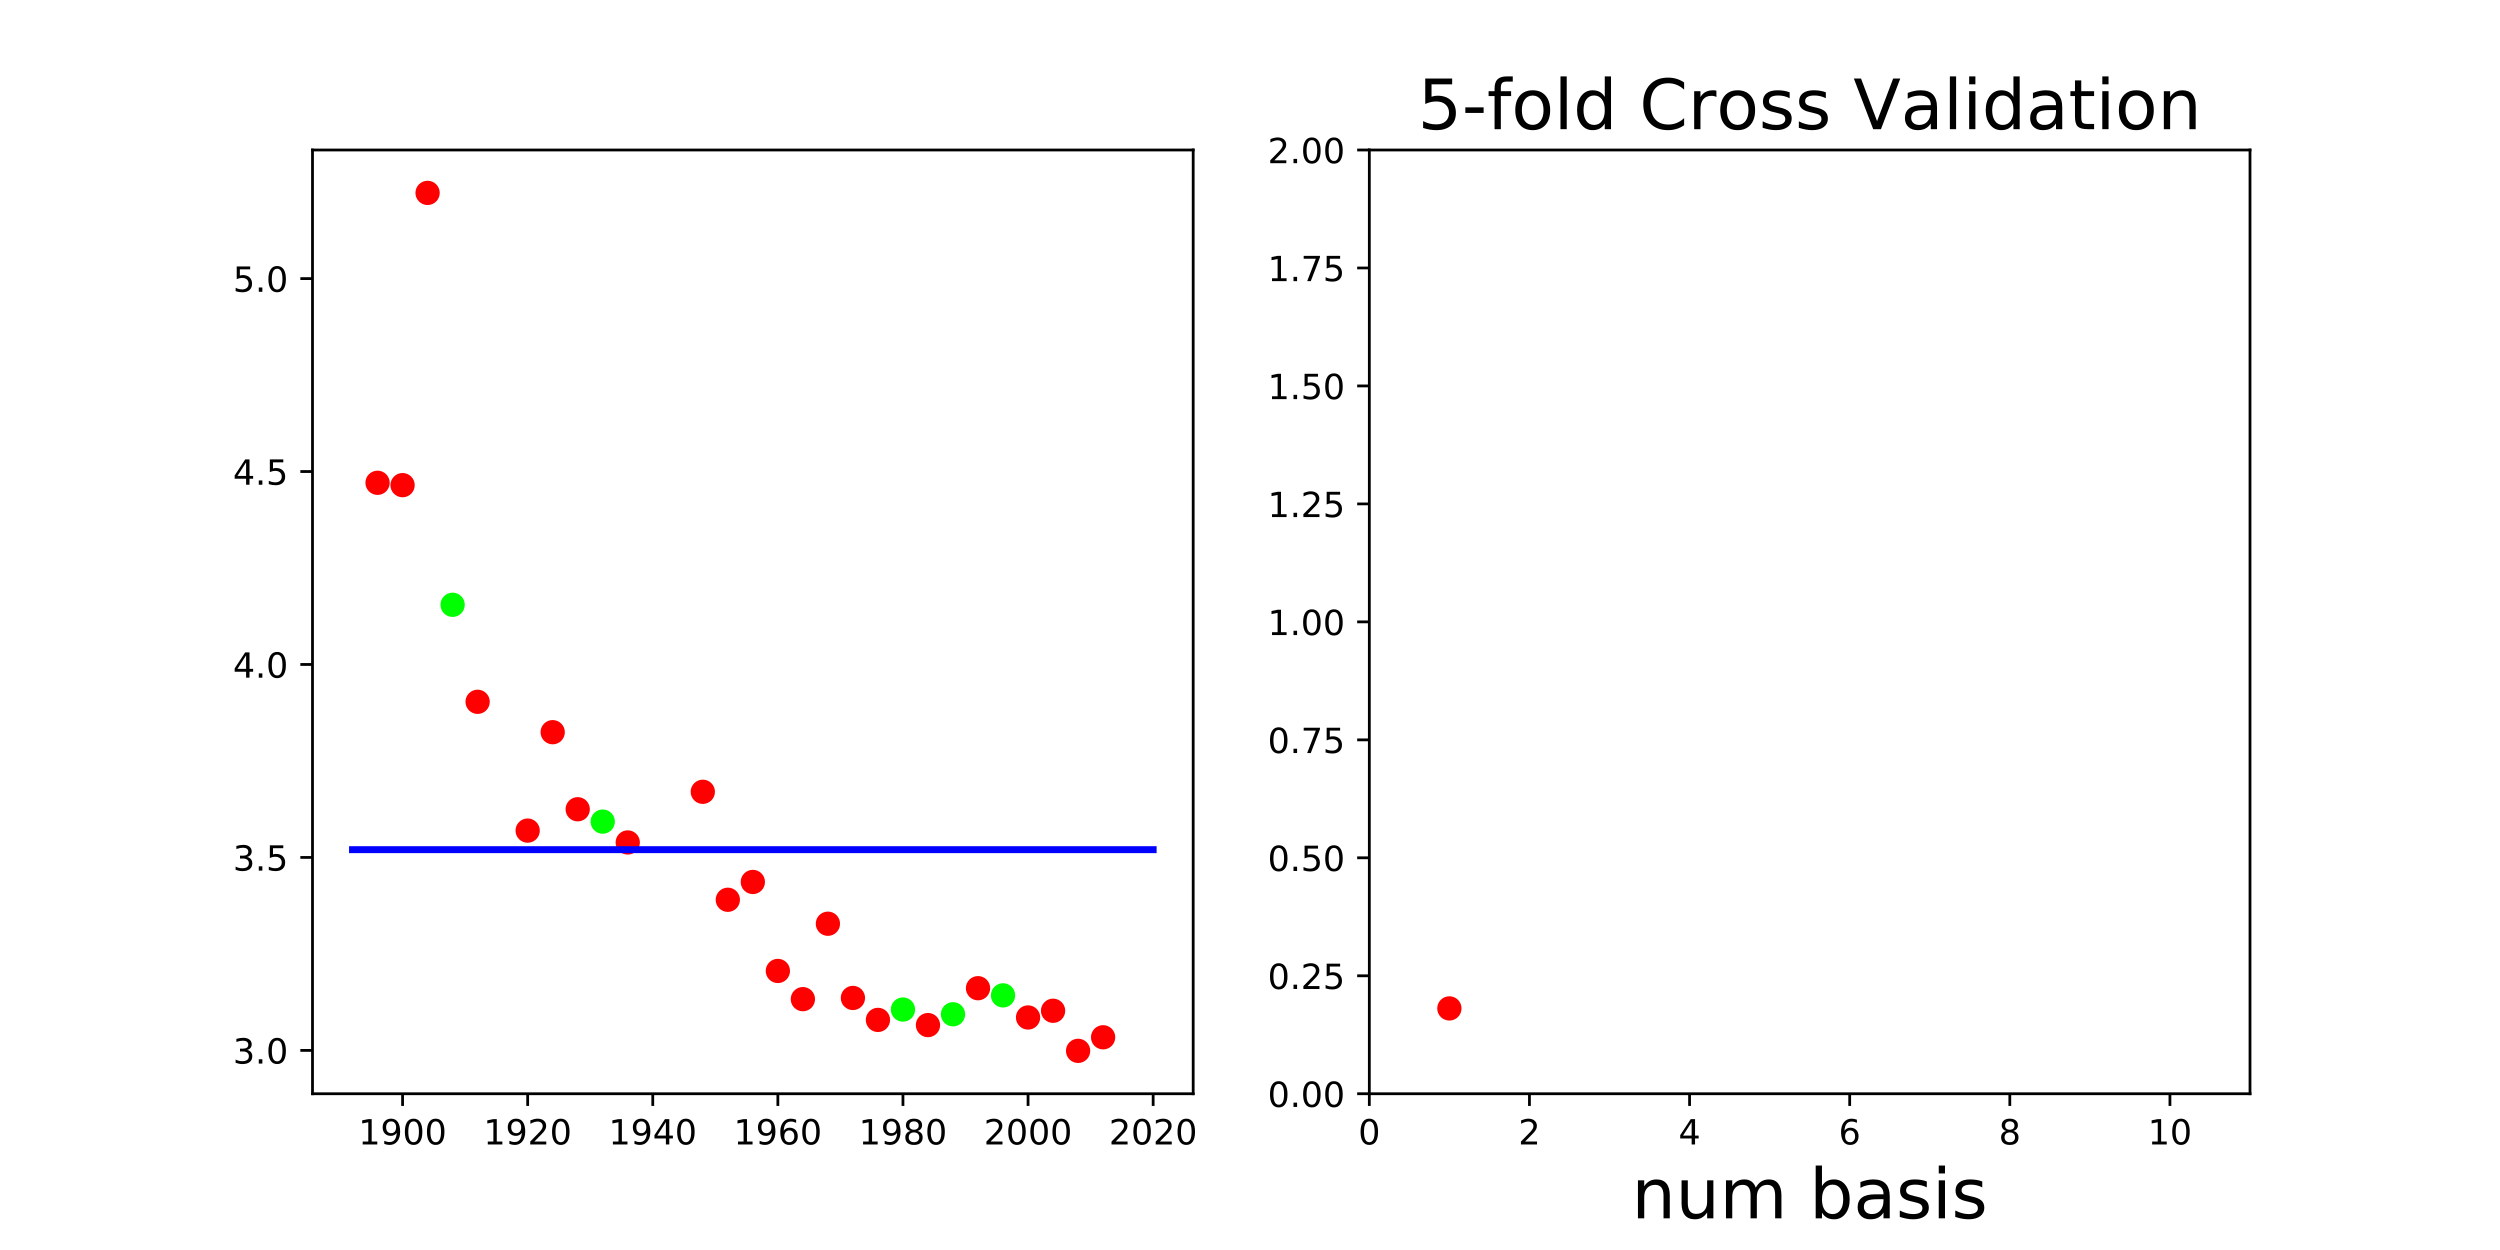
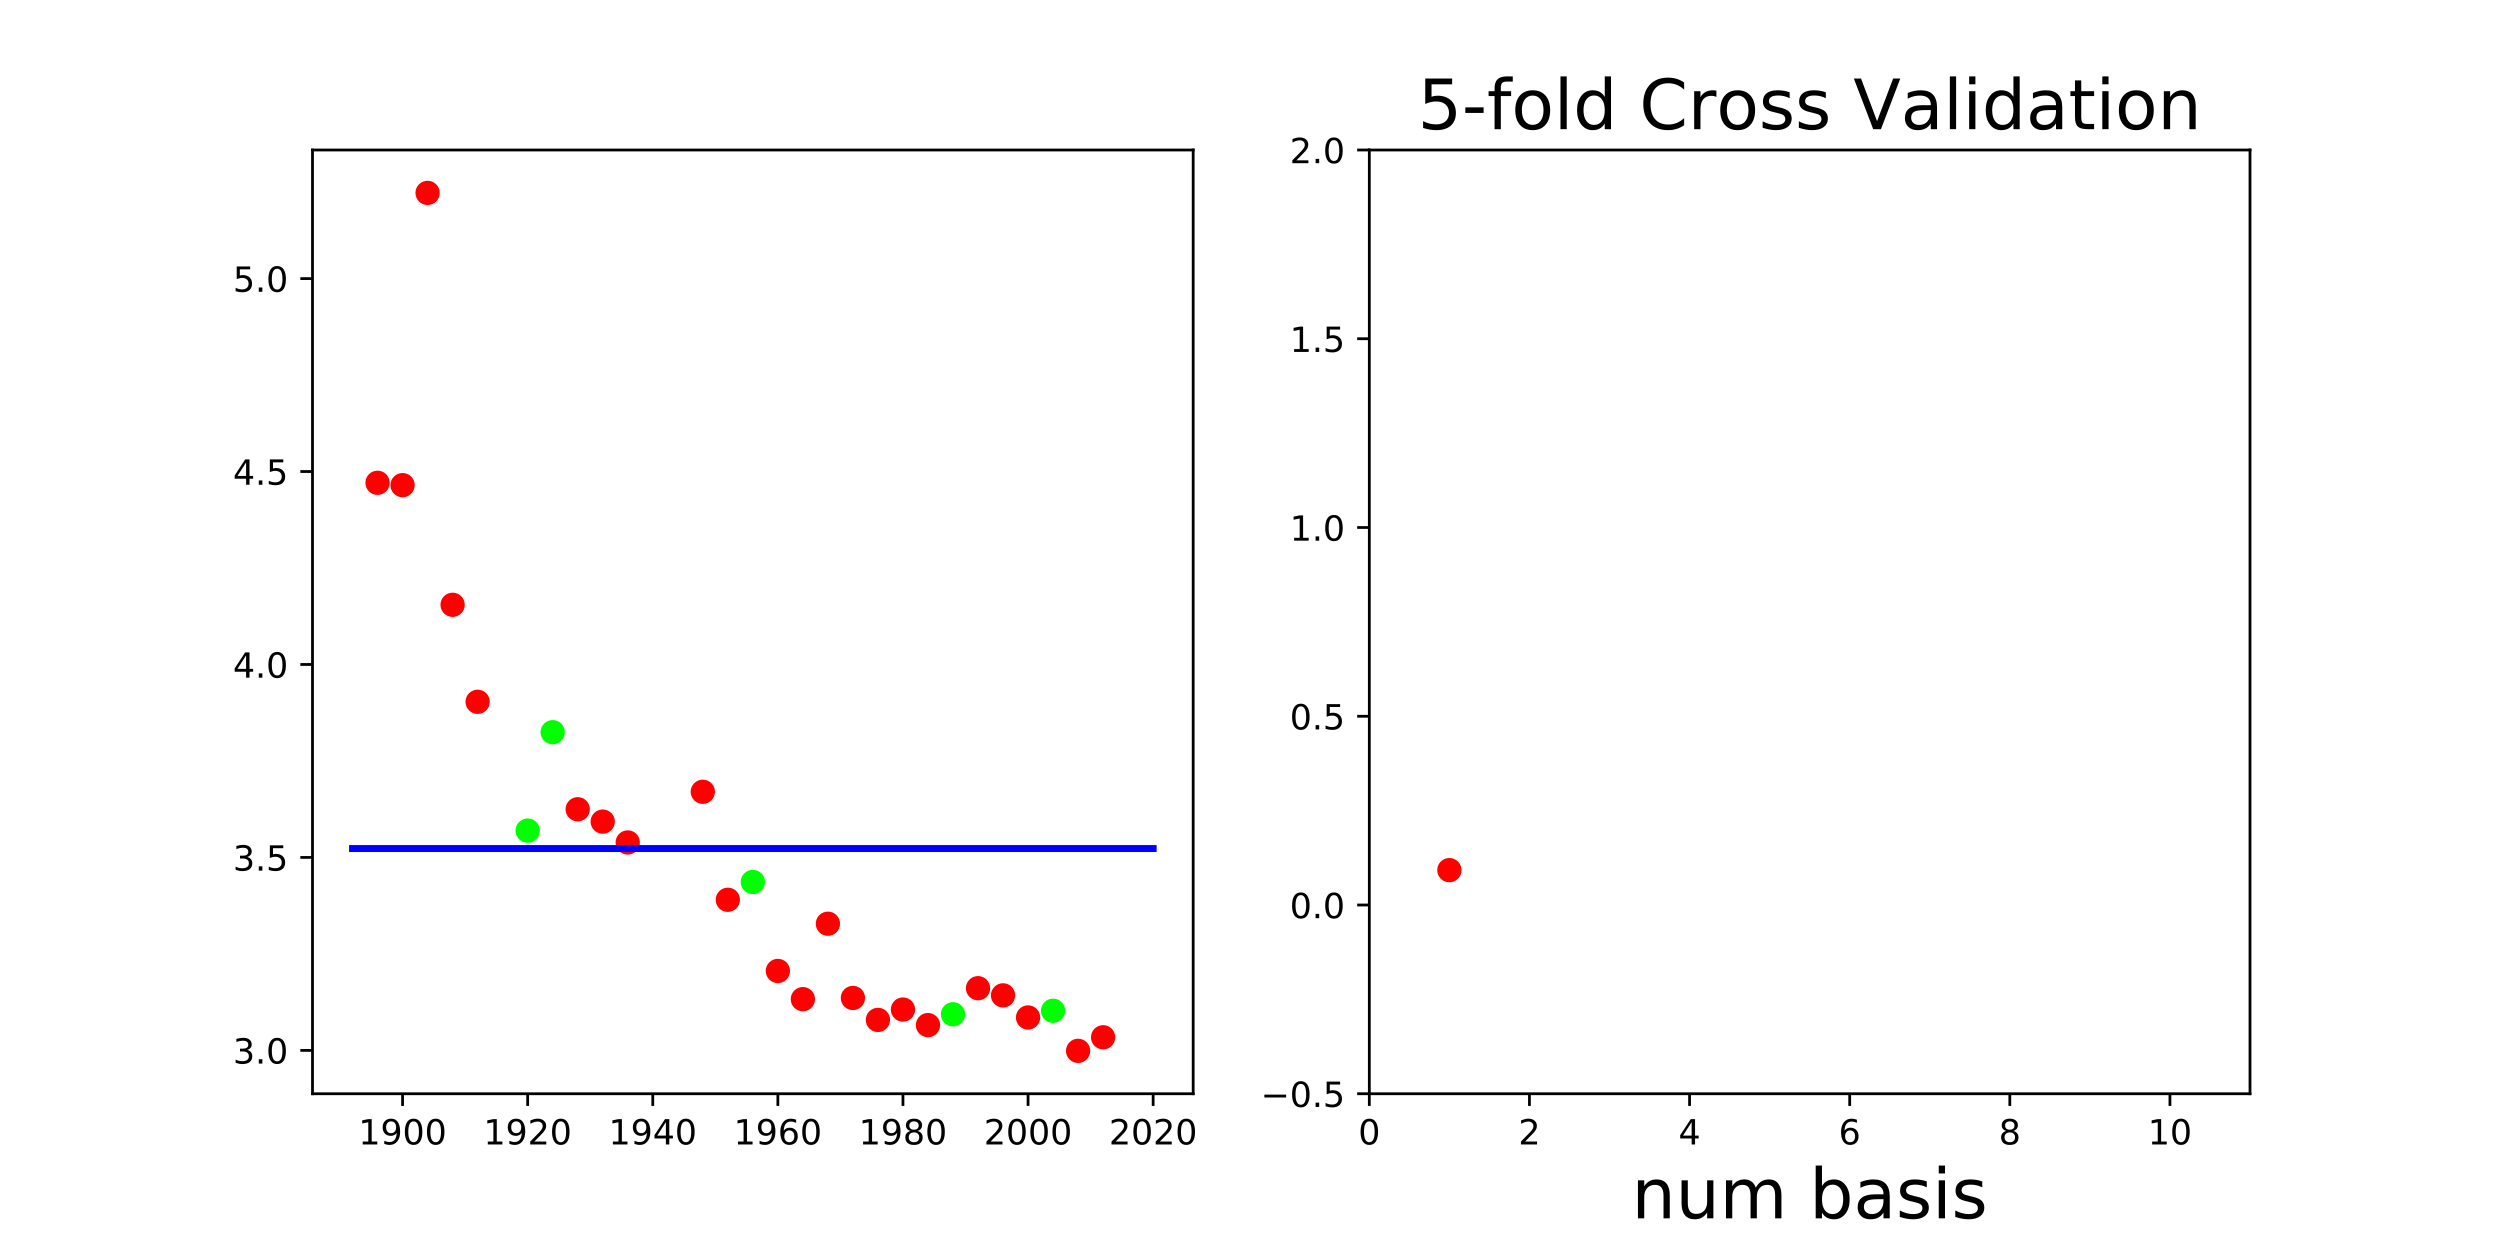
<svg xmlns="http://www.w3.org/2000/svg" xmlns:xlink="http://www.w3.org/1999/xlink" height="360pt" version="1.1" viewBox="0 0 720 360" width="720pt">
  <defs>
    <style type="text/css">
*{stroke-linecap:butt;stroke-linejoin:round;}
  </style>
  </defs>
  <g id="figure_1">
    <g id="patch_1">
      <path d="M 0 360  L 720 360  L 720 0  L 0 0  z " style="fill:none;" />
    </g>
    <g id="axes_1">
      <g id="patch_2">
        <path d="M 90 315  L 343.636 315  L 343.636 43.2  L 90 43.2  z " style="fill:none;" />
      </g>
      <g id="matplotlib.axis_1">
        <g id="xtick_1">
          <g id="line2d_1">
            <defs>
-               <path d="M 0 0  L 0 3.5  " id="m3025715697" style="stroke:#000000;stroke-width:0.8;" />
-             </defs>
-             <g>
-               <use style="stroke:#000000;stroke-width:0.8;" x="115.94" xlink:href="#m3025715697" y="315" />
+               <path d="M 0 0  L 0 3.5  " id="m0214d4d4b7" style="stroke:#000000;stroke-width:0.8;" />
+             </defs>
+             <g>
+               <use style="stroke:#000000;stroke-width:0.8;" x="115.94" xlink:href="#m0214d4d4b7" y="315" />
            </g>
          </g>
          <g id="text_1">
            <defs>
              <path d="M 12.406 8.297  L 28.516 8.297  L 28.516 63.922  L 10.984 60.406  L 10.984 69.391  L 28.422 72.906  L 38.281 72.906  L 38.281 8.297  L 54.391 8.297  L 54.391 0  L 12.406 0  z " id="DejaVuSans-31" />
              <path d="M 10.984 1.516  L 10.984 10.5  Q 14.703 8.734 18.5 7.812  Q 22.312 6.891 25.984 6.891  Q 35.75 6.891 40.891 13.453  Q 46.047 20.016 46.781 33.406  Q 43.953 29.203 39.594 26.953  Q 35.25 24.703 29.984 24.703  Q 19.047 24.703 12.672 31.312  Q 6.297 37.938 6.297 49.422  Q 6.297 60.641 12.938 67.422  Q 19.578 74.219 30.609 74.219  Q 43.266 74.219 49.922 64.516  Q 56.594 54.828 56.594 36.375  Q 56.594 19.141 48.406 8.859  Q 40.234 -1.422 26.422 -1.422  Q 22.703 -1.422 18.891 -0.688  Q 15.094 0.047 10.984 1.516  z M 30.609 32.422  Q 37.25 32.422 41.125 36.953  Q 45.016 41.5 45.016 49.422  Q 45.016 57.281 41.125 61.844  Q 37.25 66.406 30.609 66.406  Q 23.969 66.406 20.094 61.844  Q 16.219 57.281 16.219 49.422  Q 16.219 41.5 20.094 36.953  Q 23.969 32.422 30.609 32.422  z " id="DejaVuSans-39" />
              <path d="M 31.781 66.406  Q 24.172 66.406 20.328 58.906  Q 16.5 51.422 16.5 36.375  Q 16.5 21.391 20.328 13.891  Q 24.172 6.391 31.781 6.391  Q 39.453 6.391 43.281 13.891  Q 47.125 21.391 47.125 36.375  Q 47.125 51.422 43.281 58.906  Q 39.453 66.406 31.781 66.406  z M 31.781 74.219  Q 44.047 74.219 50.516 64.516  Q 56.984 54.828 56.984 36.375  Q 56.984 17.969 50.516 8.266  Q 44.047 -1.422 31.781 -1.422  Q 19.531 -1.422 13.062 8.266  Q 6.594 17.969 6.594 36.375  Q 6.594 54.828 13.062 64.516  Q 19.531 74.219 31.781 74.219  z " id="DejaVuSans-30" />
            </defs>
            <g transform="translate(103.2151 329.5984)scale(0.1 -0.1)">
              <use xlink:href="#DejaVuSans-31" />
              <use x="63.623" xlink:href="#DejaVuSans-39" />
              <use x="127.246" xlink:href="#DejaVuSans-30" />
              <use x="190.869" xlink:href="#DejaVuSans-30" />
            </g>
          </g>
        </g>
        <g id="xtick_2">
          <g id="line2d_2">
            <g>
-               <use style="stroke:#000000;stroke-width:0.8;" x="151.968" xlink:href="#m3025715697" y="315" />
+               <use style="stroke:#000000;stroke-width:0.8;" x="151.968" xlink:href="#m0214d4d4b7" y="315" />
            </g>
          </g>
          <g id="text_2">
            <defs>
              <path d="M 19.188 8.297  L 53.609 8.297  L 53.609 0  L 7.328 0  L 7.328 8.297  Q 12.938 14.109 22.625 23.891  Q 32.328 33.688 34.812 36.531  Q 39.547 41.844 41.422 45.531  Q 43.312 49.219 43.312 52.781  Q 43.312 58.594 39.234 62.25  Q 35.156 65.922 28.609 65.922  Q 23.969 65.922 18.812 64.312  Q 13.672 62.703 7.812 59.422  L 7.812 69.391  Q 13.766 71.781 18.938 73  Q 24.125 74.219 28.422 74.219  Q 39.75 74.219 46.484 68.547  Q 53.219 62.891 53.219 53.422  Q 53.219 48.922 51.531 44.891  Q 49.859 40.875 45.406 35.406  Q 44.188 33.984 37.641 27.219  Q 31.109 20.453 19.188 8.297  z " id="DejaVuSans-32" />
            </defs>
            <g transform="translate(139.243 329.5984)scale(0.1 -0.1)">
              <use xlink:href="#DejaVuSans-31" />
              <use x="63.623" xlink:href="#DejaVuSans-39" />
              <use x="127.246" xlink:href="#DejaVuSans-32" />
              <use x="190.869" xlink:href="#DejaVuSans-30" />
            </g>
          </g>
        </g>
        <g id="xtick_3">
          <g id="line2d_3">
            <g>
-               <use style="stroke:#000000;stroke-width:0.8;" x="187.996" xlink:href="#m3025715697" y="315" />
+               <use style="stroke:#000000;stroke-width:0.8;" x="187.996" xlink:href="#m0214d4d4b7" y="315" />
            </g>
          </g>
          <g id="text_3">
            <defs>
              <path d="M 37.797 64.312  L 12.891 25.391  L 37.797 25.391  z M 35.203 72.906  L 47.609 72.906  L 47.609 25.391  L 58.016 25.391  L 58.016 17.188  L 47.609 17.188  L 47.609 0  L 37.797 0  L 37.797 17.188  L 4.891 17.188  L 4.891 26.703  z " id="DejaVuSans-34" />
            </defs>
            <g transform="translate(175.2709 329.5984)scale(0.1 -0.1)">
              <use xlink:href="#DejaVuSans-31" />
              <use x="63.623" xlink:href="#DejaVuSans-39" />
              <use x="127.246" xlink:href="#DejaVuSans-34" />
              <use x="190.869" xlink:href="#DejaVuSans-30" />
            </g>
          </g>
        </g>
        <g id="xtick_4">
          <g id="line2d_4">
            <g>
-               <use style="stroke:#000000;stroke-width:0.8;" x="224.024" xlink:href="#m3025715697" y="315" />
+               <use style="stroke:#000000;stroke-width:0.8;" x="224.024" xlink:href="#m0214d4d4b7" y="315" />
            </g>
          </g>
          <g id="text_4">
            <defs>
              <path d="M 33.016 40.375  Q 26.375 40.375 22.484 35.828  Q 18.609 31.297 18.609 23.391  Q 18.609 15.531 22.484 10.953  Q 26.375 6.391 33.016 6.391  Q 39.656 6.391 43.531 10.953  Q 47.406 15.531 47.406 23.391  Q 47.406 31.297 43.531 35.828  Q 39.656 40.375 33.016 40.375  z M 52.594 71.297  L 52.594 62.312  Q 48.875 64.062 45.094 64.984  Q 41.312 65.922 37.594 65.922  Q 27.828 65.922 22.672 59.328  Q 17.531 52.734 16.797 39.406  Q 19.672 43.656 24.016 45.922  Q 28.375 48.188 33.594 48.188  Q 44.578 48.188 50.953 41.516  Q 57.328 34.859 57.328 23.391  Q 57.328 12.156 50.688 5.359  Q 44.047 -1.422 33.016 -1.422  Q 20.359 -1.422 13.672 8.266  Q 6.984 17.969 6.984 36.375  Q 6.984 53.656 15.188 63.938  Q 23.391 74.219 37.203 74.219  Q 40.922 74.219 44.703 73.484  Q 48.484 72.75 52.594 71.297  z " id="DejaVuSans-36" />
            </defs>
            <g transform="translate(211.2988 329.5984)scale(0.1 -0.1)">
              <use xlink:href="#DejaVuSans-31" />
              <use x="63.623" xlink:href="#DejaVuSans-39" />
              <use x="127.246" xlink:href="#DejaVuSans-36" />
              <use x="190.869" xlink:href="#DejaVuSans-30" />
            </g>
          </g>
        </g>
        <g id="xtick_5">
          <g id="line2d_5">
            <g>
-               <use style="stroke:#000000;stroke-width:0.8;" x="260.052" xlink:href="#m3025715697" y="315" />
+               <use style="stroke:#000000;stroke-width:0.8;" x="260.052" xlink:href="#m0214d4d4b7" y="315" />
            </g>
          </g>
          <g id="text_5">
            <defs>
              <path d="M 31.781 34.625  Q 24.75 34.625 20.719 30.859  Q 16.703 27.094 16.703 20.516  Q 16.703 13.922 20.719 10.156  Q 24.75 6.391 31.781 6.391  Q 38.812 6.391 42.859 10.172  Q 46.922 13.969 46.922 20.516  Q 46.922 27.094 42.891 30.859  Q 38.875 34.625 31.781 34.625  z M 21.922 38.812  Q 15.578 40.375 12.031 44.719  Q 8.5 49.078 8.5 55.328  Q 8.5 64.062 14.719 69.141  Q 20.953 74.219 31.781 74.219  Q 42.672 74.219 48.875 69.141  Q 55.078 64.062 55.078 55.328  Q 55.078 49.078 51.531 44.719  Q 48 40.375 41.703 38.812  Q 48.828 37.156 52.797 32.312  Q 56.781 27.484 56.781 20.516  Q 56.781 9.906 50.312 4.234  Q 43.844 -1.422 31.781 -1.422  Q 19.734 -1.422 13.25 4.234  Q 6.781 9.906 6.781 20.516  Q 6.781 27.484 10.781 32.312  Q 14.797 37.156 21.922 38.812  z M 18.312 54.391  Q 18.312 48.734 21.844 45.562  Q 25.391 42.391 31.781 42.391  Q 38.141 42.391 41.719 45.562  Q 45.312 48.734 45.312 54.391  Q 45.312 60.062 41.719 63.234  Q 38.141 66.406 31.781 66.406  Q 25.391 66.406 21.844 63.234  Q 18.312 60.062 18.312 54.391  z " id="DejaVuSans-38" />
            </defs>
            <g transform="translate(247.3267 329.5984)scale(0.1 -0.1)">
              <use xlink:href="#DejaVuSans-31" />
              <use x="63.623" xlink:href="#DejaVuSans-39" />
              <use x="127.246" xlink:href="#DejaVuSans-38" />
              <use x="190.869" xlink:href="#DejaVuSans-30" />
            </g>
          </g>
        </g>
        <g id="xtick_6">
          <g id="line2d_6">
            <g>
-               <use style="stroke:#000000;stroke-width:0.8;" x="296.08" xlink:href="#m3025715697" y="315" />
+               <use style="stroke:#000000;stroke-width:0.8;" x="296.08" xlink:href="#m0214d4d4b7" y="315" />
            </g>
          </g>
          <g id="text_6">
            <g transform="translate(283.3545 329.5984)scale(0.1 -0.1)">
              <use xlink:href="#DejaVuSans-32" />
              <use x="63.623" xlink:href="#DejaVuSans-30" />
              <use x="127.246" xlink:href="#DejaVuSans-30" />
              <use x="190.869" xlink:href="#DejaVuSans-30" />
            </g>
          </g>
        </g>
        <g id="xtick_7">
          <g id="line2d_7">
            <g>
-               <use style="stroke:#000000;stroke-width:0.8;" x="332.107" xlink:href="#m3025715697" y="315" />
+               <use style="stroke:#000000;stroke-width:0.8;" x="332.107" xlink:href="#m0214d4d4b7" y="315" />
            </g>
          </g>
          <g id="text_7">
            <g transform="translate(319.3824 329.5984)scale(0.1 -0.1)">
              <use xlink:href="#DejaVuSans-32" />
              <use x="63.623" xlink:href="#DejaVuSans-30" />
              <use x="127.246" xlink:href="#DejaVuSans-32" />
              <use x="190.869" xlink:href="#DejaVuSans-30" />
            </g>
          </g>
        </g>
      </g>
      <g id="matplotlib.axis_2">
        <g id="ytick_1">
          <g id="line2d_8">
            <defs>
-               <path d="M 0 0  L -3.5 0  " id="ma45efd1bd7" style="stroke:#000000;stroke-width:0.8;" />
-             </defs>
-             <g>
-               <use style="stroke:#000000;stroke-width:0.8;" x="90" xlink:href="#ma45efd1bd7" y="302.509" />
+               <path d="M 0 0  L -3.5 0  " id="m48cedbf665" style="stroke:#000000;stroke-width:0.8;" />
+             </defs>
+             <g>
+               <use style="stroke:#000000;stroke-width:0.8;" x="90" xlink:href="#m48cedbf665" y="302.509" />
            </g>
          </g>
          <g id="text_8">
            <defs>
              <path d="M 40.578 39.312  Q 47.656 37.797 51.625 33  Q 55.609 28.219 55.609 21.188  Q 55.609 10.406 48.188 4.484  Q 40.766 -1.422 27.094 -1.422  Q 22.516 -1.422 17.656 -0.516  Q 12.797 0.391 7.625 2.203  L 7.625 11.719  Q 11.719 9.328 16.594 8.109  Q 21.484 6.891 26.812 6.891  Q 36.078 6.891 40.938 10.547  Q 45.797 14.203 45.797 21.188  Q 45.797 27.641 41.281 31.266  Q 36.766 34.906 28.719 34.906  L 20.219 34.906  L 20.219 43.016  L 29.109 43.016  Q 36.375 43.016 40.234 45.922  Q 44.094 48.828 44.094 54.297  Q 44.094 59.906 40.109 62.906  Q 36.141 65.922 28.719 65.922  Q 24.656 65.922 20.016 65.031  Q 15.375 64.156 9.812 62.312  L 9.812 71.094  Q 15.438 72.656 20.344 73.438  Q 25.25 74.219 29.594 74.219  Q 40.828 74.219 47.359 69.109  Q 53.906 64.016 53.906 55.328  Q 53.906 49.266 50.438 45.094  Q 46.969 40.922 40.578 39.312  z " id="DejaVuSans-33" />
              <path d="M 10.688 12.406  L 21 12.406  L 21 0  L 10.688 0  z " id="DejaVuSans-2e" />
            </defs>
            <g transform="translate(67.09687 306.3086)scale(0.1 -0.1)">
              <use xlink:href="#DejaVuSans-33" />
              <use x="63.623" xlink:href="#DejaVuSans-2e" />
              <use x="95.41" xlink:href="#DejaVuSans-30" />
            </g>
          </g>
        </g>
        <g id="ytick_2">
          <g id="line2d_9">
            <g>
-               <use style="stroke:#000000;stroke-width:0.8;" x="90" xlink:href="#ma45efd1bd7" y="246.941" />
+               <use style="stroke:#000000;stroke-width:0.8;" x="90" xlink:href="#m48cedbf665" y="246.941" />
            </g>
          </g>
          <g id="text_9">
            <defs>
              <path d="M 10.797 72.906  L 49.516 72.906  L 49.516 64.594  L 19.828 64.594  L 19.828 46.734  Q 21.969 47.469 24.109 47.828  Q 26.266 48.188 28.422 48.188  Q 40.625 48.188 47.75 41.5  Q 54.891 34.812 54.891 23.391  Q 54.891 11.625 47.562 5.094  Q 40.234 -1.422 26.906 -1.422  Q 22.312 -1.422 17.547 -0.641  Q 12.797 0.141 7.719 1.703  L 7.719 11.625  Q 12.109 9.234 16.797 8.062  Q 21.484 6.891 26.703 6.891  Q 35.156 6.891 40.078 11.328  Q 45.016 15.766 45.016 23.391  Q 45.016 31 40.078 35.438  Q 35.156 39.891 26.703 39.891  Q 22.75 39.891 18.812 39.016  Q 14.891 38.141 10.797 36.281  z " id="DejaVuSans-35" />
            </defs>
            <g transform="translate(67.09687 250.7403)scale(0.1 -0.1)">
              <use xlink:href="#DejaVuSans-33" />
              <use x="63.623" xlink:href="#DejaVuSans-2e" />
              <use x="95.41" xlink:href="#DejaVuSans-35" />
            </g>
          </g>
        </g>
        <g id="ytick_3">
          <g id="line2d_10">
            <g>
-               <use style="stroke:#000000;stroke-width:0.8;" x="90" xlink:href="#ma45efd1bd7" y="191.373" />
+               <use style="stroke:#000000;stroke-width:0.8;" x="90" xlink:href="#m48cedbf665" y="191.373" />
            </g>
          </g>
          <g id="text_10">
            <g transform="translate(67.09687 195.172)scale(0.1 -0.1)">
              <use xlink:href="#DejaVuSans-34" />
              <use x="63.623" xlink:href="#DejaVuSans-2e" />
              <use x="95.41" xlink:href="#DejaVuSans-30" />
            </g>
          </g>
        </g>
        <g id="ytick_4">
          <g id="line2d_11">
            <g>
-               <use style="stroke:#000000;stroke-width:0.8;" x="90" xlink:href="#ma45efd1bd7" y="135.804" />
+               <use style="stroke:#000000;stroke-width:0.8;" x="90" xlink:href="#m48cedbf665" y="135.804" />
            </g>
          </g>
          <g id="text_11">
            <g transform="translate(67.09687 139.6037)scale(0.1 -0.1)">
              <use xlink:href="#DejaVuSans-34" />
              <use x="63.623" xlink:href="#DejaVuSans-2e" />
              <use x="95.41" xlink:href="#DejaVuSans-35" />
            </g>
          </g>
        </g>
        <g id="ytick_5">
          <g id="line2d_12">
            <g>
-               <use style="stroke:#000000;stroke-width:0.8;" x="90" xlink:href="#ma45efd1bd7" y="80.236" />
+               <use style="stroke:#000000;stroke-width:0.8;" x="90" xlink:href="#m48cedbf665" y="80.236" />
            </g>
          </g>
          <g id="text_12">
            <g transform="translate(67.09687 84.03535)scale(0.1 -0.1)">
              <use xlink:href="#DejaVuSans-35" />
              <use x="63.623" xlink:href="#DejaVuSans-2e" />
              <use x="95.41" xlink:href="#DejaVuSans-30" />
            </g>
          </g>
        </g>
      </g>
      <g id="line2d_13">
        <defs>
-           <path d="M 0 3  C 0.796 3 1.559 2.684 2.121 2.121  C 2.684 1.559 3 0.796 3 0  C 3 -0.796 2.684 -1.559 2.121 -2.121  C 1.559 -2.684 0.796 -3 0 -3  C -0.796 -3 -1.559 -2.684 -2.121 -2.121  C -2.684 -1.559 -3 -0.796 -3 0  C -3 0.796 -2.684 1.559 -2.121 2.121  C -1.559 2.684 -0.796 3 0 3  z " id="me46d50431d" style="stroke:#ff0000;" />
+           <path d="M 0 3  C 0.796 3 1.559 2.684 2.121 2.121  C 2.684 1.559 3 0.796 3 0  C 3 -0.796 2.684 -1.559 2.121 -2.121  C 1.559 -2.684 0.796 -3 0 -3  C -0.796 -3 -1.559 -2.684 -2.121 -2.121  C -2.684 -1.559 -3 -0.796 -3 0  C -3 0.796 -2.684 1.559 -2.121 2.121  C -1.559 2.684 -0.796 3 0 3  z " id="me988b45302" style="stroke:#ff0000;" />
        </defs>
-         <g clip-path="url(#p345320eff7)">
-           <use style="fill:#ff0000;stroke:#ff0000;" x="296.08" xlink:href="#me46d50431d" y="293.032" />
-           <use style="fill:#ff0000;stroke:#ff0000;" x="166.379" xlink:href="#me46d50431d" y="233.067" />
-           <use style="fill:#ff0000;stroke:#ff0000;" x="202.407" xlink:href="#me46d50431d" y="228.036" />
-           <use style="fill:#ff0000;stroke:#ff0000;" x="245.64" xlink:href="#me46d50431d" y="287.413" />
-           <use style="fill:#ff0000;stroke:#ff0000;" x="209.613" xlink:href="#me46d50431d" y="259.134" />
-           <use style="fill:#ff0000;stroke:#ff0000;" x="159.174" xlink:href="#me46d50431d" y="210.872" />
-           <use style="fill:#ff0000;stroke:#ff0000;" x="137.557" xlink:href="#me46d50431d" y="202.118" />
-           <use style="fill:#ff0000;stroke:#ff0000;" x="252.846" xlink:href="#me46d50431d" y="293.734" />
-           <use style="fill:#ff0000;stroke:#ff0000;" x="303.285" xlink:href="#me46d50431d" y="291.1" />
-           <use style="fill:#ff0000;stroke:#ff0000;" x="281.668" xlink:href="#me46d50431d" y="284.603" />
-           <use style="fill:#ff0000;stroke:#ff0000;" x="310.491" xlink:href="#me46d50431d" y="302.645" />
-           <use style="fill:#ff0000;stroke:#ff0000;" x="267.257" xlink:href="#me46d50431d" y="295.227" />
-           <use style="fill:#ff0000;stroke:#ff0000;" x="216.818" xlink:href="#me46d50431d" y="254.006" />
-           <use style="fill:#ff0000;stroke:#ff0000;" x="115.94" xlink:href="#me46d50431d" y="139.724" />
-           <use style="fill:#ff0000;stroke:#ff0000;" x="123.146" xlink:href="#me46d50431d" y="55.555" />
-           <use style="fill:#ff0000;stroke:#ff0000;" x="151.968" xlink:href="#me46d50431d" y="239.216" />
-           <use style="fill:#ff0000;stroke:#ff0000;" x="108.735" xlink:href="#me46d50431d" y="139.046" />
-           <use style="fill:#ff0000;stroke:#ff0000;" x="180.79" xlink:href="#me46d50431d" y="242.628" />
-           <use style="fill:#ff0000;stroke:#ff0000;" x="231.229" xlink:href="#me46d50431d" y="287.755" />
-           <use style="fill:#ff0000;stroke:#ff0000;" x="317.696" xlink:href="#me46d50431d" y="298.739" />
-           <use style="fill:#ff0000;stroke:#ff0000;" x="238.435" xlink:href="#me46d50431d" y="266.035" />
-           <use style="fill:#ff0000;stroke:#ff0000;" x="224.024" xlink:href="#me46d50431d" y="279.634" />
+         <g clip-path="url(#p20a441730b)">
+           <use style="fill:#ff0000;stroke:#ff0000;" x="209.613" xlink:href="#me988b45302" y="259.134" />
+           <use style="fill:#ff0000;stroke:#ff0000;" x="180.79" xlink:href="#me988b45302" y="242.628" />
+           <use style="fill:#ff0000;stroke:#ff0000;" x="130.351" xlink:href="#me988b45302" y="174.182" />
+           <use style="fill:#ff0000;stroke:#ff0000;" x="108.735" xlink:href="#me988b45302" y="139.046" />
+           <use style="fill:#ff0000;stroke:#ff0000;" x="245.64" xlink:href="#me988b45302" y="287.413" />
+           <use style="fill:#ff0000;stroke:#ff0000;" x="123.146" xlink:href="#me988b45302" y="55.555" />
+           <use style="fill:#ff0000;stroke:#ff0000;" x="202.407" xlink:href="#me988b45302" y="228.036" />
+           <use style="fill:#ff0000;stroke:#ff0000;" x="310.491" xlink:href="#me988b45302" y="302.645" />
+           <use style="fill:#ff0000;stroke:#ff0000;" x="317.696" xlink:href="#me988b45302" y="298.739" />
+           <use style="fill:#ff0000;stroke:#ff0000;" x="281.668" xlink:href="#me988b45302" y="284.603" />
+           <use style="fill:#ff0000;stroke:#ff0000;" x="238.435" xlink:href="#me988b45302" y="266.035" />
+           <use style="fill:#ff0000;stroke:#ff0000;" x="296.08" xlink:href="#me988b45302" y="293.032" />
+           <use style="fill:#ff0000;stroke:#ff0000;" x="260.052" xlink:href="#me988b45302" y="290.749" />
+           <use style="fill:#ff0000;stroke:#ff0000;" x="137.557" xlink:href="#me988b45302" y="202.118" />
+           <use style="fill:#ff0000;stroke:#ff0000;" x="231.229" xlink:href="#me988b45302" y="287.755" />
+           <use style="fill:#ff0000;stroke:#ff0000;" x="166.379" xlink:href="#me988b45302" y="233.067" />
+           <use style="fill:#ff0000;stroke:#ff0000;" x="288.874" xlink:href="#me988b45302" y="286.667" />
+           <use style="fill:#ff0000;stroke:#ff0000;" x="224.024" xlink:href="#me988b45302" y="279.634" />
+           <use style="fill:#ff0000;stroke:#ff0000;" x="267.257" xlink:href="#me988b45302" y="295.227" />
+           <use style="fill:#ff0000;stroke:#ff0000;" x="252.846" xlink:href="#me988b45302" y="293.734" />
+           <use style="fill:#ff0000;stroke:#ff0000;" x="115.94" xlink:href="#me988b45302" y="139.724" />
+           <use style="fill:#ff0000;stroke:#ff0000;" x="173.585" xlink:href="#me988b45302" y="236.623" />
        </g>
      </g>
      <g id="line2d_14">
        <defs>
-           <path d="M 0 3  C 0.796 3 1.559 2.684 2.121 2.121  C 2.684 1.559 3 0.796 3 0  C 3 -0.796 2.684 -1.559 2.121 -2.121  C 1.559 -2.684 0.796 -3 0 -3  C -0.796 -3 -1.559 -2.684 -2.121 -2.121  C -2.684 -1.559 -3 -0.796 -3 0  C -3 0.796 -2.684 1.559 -2.121 2.121  C -1.559 2.684 -0.796 3 0 3  z " id="m65b85e33f5" style="stroke:#00ff00;" />
+           <path d="M 0 3  C 0.796 3 1.559 2.684 2.121 2.121  C 2.684 1.559 3 0.796 3 0  C 3 -0.796 2.684 -1.559 2.121 -2.121  C 1.559 -2.684 0.796 -3 0 -3  C -0.796 -3 -1.559 -2.684 -2.121 -2.121  C -2.684 -1.559 -3 -0.796 -3 0  C -3 0.796 -2.684 1.559 -2.121 2.121  C -1.559 2.684 -0.796 3 0 3  z " id="mbfb6ddc593" style="stroke:#00ff00;" />
        </defs>
-         <g clip-path="url(#p345320eff7)">
-           <use style="fill:#00ff00;stroke:#00ff00;" x="274.463" xlink:href="#m65b85e33f5" y="292.11" />
-           <use style="fill:#00ff00;stroke:#00ff00;" x="260.052" xlink:href="#m65b85e33f5" y="290.749" />
-           <use style="fill:#00ff00;stroke:#00ff00;" x="173.585" xlink:href="#m65b85e33f5" y="236.623" />
-           <use style="fill:#00ff00;stroke:#00ff00;" x="288.874" xlink:href="#m65b85e33f5" y="286.667" />
-           <use style="fill:#00ff00;stroke:#00ff00;" x="130.351" xlink:href="#m65b85e33f5" y="174.182" />
+         <g clip-path="url(#p20a441730b)">
+           <use style="fill:#00ff00;stroke:#00ff00;" x="274.463" xlink:href="#mbfb6ddc593" y="292.11" />
+           <use style="fill:#00ff00;stroke:#00ff00;" x="216.818" xlink:href="#mbfb6ddc593" y="254.006" />
+           <use style="fill:#00ff00;stroke:#00ff00;" x="303.285" xlink:href="#mbfb6ddc593" y="291.1" />
+           <use style="fill:#00ff00;stroke:#00ff00;" x="159.174" xlink:href="#mbfb6ddc593" y="210.872" />
+           <use style="fill:#00ff00;stroke:#00ff00;" x="151.968" xlink:href="#mbfb6ddc593" y="239.216" />
        </g>
      </g>
      <g id="line2d_15">
-         <path clip-path="url(#p345320eff7)" d="M 101.529 244.696  L 332.107 244.696  L 332.107 244.696  " style="fill:none;stroke:#0000ff;stroke-linecap:square;stroke-width:2;" />
+         <path clip-path="url(#p20a441730b)" d="M 101.529 244.379  L 332.107 244.379  L 332.107 244.379  " style="fill:none;stroke:#0000ff;stroke-linecap:square;stroke-width:2;" />
      </g>
      <g id="patch_3">
        <path d="M 90 315  L 90 43.2  " style="fill:none;stroke:#000000;stroke-linecap:square;stroke-linejoin:miter;stroke-width:0.8;" />
      </g>
      <g id="patch_4">
        <path d="M 343.636 315  L 343.636 43.2  " style="fill:none;stroke:#000000;stroke-linecap:square;stroke-linejoin:miter;stroke-width:0.8;" />
      </g>
      <g id="patch_5">
        <path d="M 90 315  L 343.636 315  " style="fill:none;stroke:#000000;stroke-linecap:square;stroke-linejoin:miter;stroke-width:0.8;" />
      </g>
      <g id="patch_6">
        <path d="M 90 43.2  L 343.636 43.2  " style="fill:none;stroke:#000000;stroke-linecap:square;stroke-linejoin:miter;stroke-width:0.8;" />
      </g>
    </g>
    <g id="axes_2">
      <g id="patch_7">
        <path d="M 394.364 315  L 648 315  L 648 43.2  L 394.364 43.2  z " style="fill:none;" />
      </g>
      <g id="matplotlib.axis_3">
        <g id="xtick_8">
          <g id="line2d_16">
            <g>
-               <use style="stroke:#000000;stroke-width:0.8;" x="394.364" xlink:href="#m3025715697" y="315" />
+               <use style="stroke:#000000;stroke-width:0.8;" x="394.364" xlink:href="#m0214d4d4b7" y="315" />
            </g>
          </g>
          <g id="text_13">
            <g transform="translate(391.1824 329.5984)scale(0.1 -0.1)">
              <use xlink:href="#DejaVuSans-30" />
            </g>
          </g>
        </g>
        <g id="xtick_9">
          <g id="line2d_17">
            <g>
-               <use style="stroke:#000000;stroke-width:0.8;" x="440.479" xlink:href="#m3025715697" y="315" />
+               <use style="stroke:#000000;stroke-width:0.8;" x="440.479" xlink:href="#m0214d4d4b7" y="315" />
            </g>
          </g>
          <g id="text_14">
            <g transform="translate(437.2981 329.5984)scale(0.1 -0.1)">
              <use xlink:href="#DejaVuSans-32" />
            </g>
          </g>
        </g>
        <g id="xtick_10">
          <g id="line2d_18">
            <g>
-               <use style="stroke:#000000;stroke-width:0.8;" x="486.595" xlink:href="#m3025715697" y="315" />
+               <use style="stroke:#000000;stroke-width:0.8;" x="486.595" xlink:href="#m0214d4d4b7" y="315" />
            </g>
          </g>
          <g id="text_15">
            <g transform="translate(483.4138 329.5984)scale(0.1 -0.1)">
              <use xlink:href="#DejaVuSans-34" />
            </g>
          </g>
        </g>
        <g id="xtick_11">
          <g id="line2d_19">
            <g>
-               <use style="stroke:#000000;stroke-width:0.8;" x="532.711" xlink:href="#m3025715697" y="315" />
+               <use style="stroke:#000000;stroke-width:0.8;" x="532.711" xlink:href="#m0214d4d4b7" y="315" />
            </g>
          </g>
          <g id="text_16">
            <g transform="translate(529.5295 329.5984)scale(0.1 -0.1)">
              <use xlink:href="#DejaVuSans-36" />
            </g>
          </g>
        </g>
        <g id="xtick_12">
          <g id="line2d_20">
            <g>
-               <use style="stroke:#000000;stroke-width:0.8;" x="578.826" xlink:href="#m3025715697" y="315" />
+               <use style="stroke:#000000;stroke-width:0.8;" x="578.826" xlink:href="#m0214d4d4b7" y="315" />
            </g>
          </g>
          <g id="text_17">
            <g transform="translate(575.6452 329.5984)scale(0.1 -0.1)">
              <use xlink:href="#DejaVuSans-38" />
            </g>
          </g>
        </g>
        <g id="xtick_13">
          <g id="line2d_21">
            <g>
-               <use style="stroke:#000000;stroke-width:0.8;" x="624.942" xlink:href="#m3025715697" y="315" />
+               <use style="stroke:#000000;stroke-width:0.8;" x="624.942" xlink:href="#m0214d4d4b7" y="315" />
            </g>
          </g>
          <g id="text_18">
            <g transform="translate(618.5796 329.5984)scale(0.1 -0.1)">
              <use xlink:href="#DejaVuSans-31" />
              <use x="63.623" xlink:href="#DejaVuSans-30" />
            </g>
          </g>
        </g>
        <g id="text_19">
          <defs>
            <path d="M 54.891 33.016  L 54.891 0  L 45.906 0  L 45.906 32.719  Q 45.906 40.484 42.875 44.328  Q 39.844 48.188 33.797 48.188  Q 26.516 48.188 22.312 43.547  Q 18.109 38.922 18.109 30.906  L 18.109 0  L 9.078 0  L 9.078 54.688  L 18.109 54.688  L 18.109 46.188  Q 21.344 51.125 25.703 53.562  Q 30.078 56 35.797 56  Q 45.219 56 50.047 50.172  Q 54.891 44.344 54.891 33.016  z " id="DejaVuSans-6e" />
            <path d="M 8.5 21.578  L 8.5 54.688  L 17.484 54.688  L 17.484 21.922  Q 17.484 14.156 20.5 10.266  Q 23.531 6.391 29.594 6.391  Q 36.859 6.391 41.078 11.031  Q 45.312 15.672 45.312 23.688  L 45.312 54.688  L 54.297 54.688  L 54.297 0  L 45.312 0  L 45.312 8.406  Q 42.047 3.422 37.719 1  Q 33.406 -1.422 27.688 -1.422  Q 18.266 -1.422 13.375 4.438  Q 8.5 10.297 8.5 21.578  z M 31.109 56  z " id="DejaVuSans-75" />
            <path d="M 52 44.188  Q 55.375 50.25 60.062 53.125  Q 64.75 56 71.094 56  Q 79.641 56 84.281 50.016  Q 88.922 44.047 88.922 33.016  L 88.922 0  L 79.891 0  L 79.891 32.719  Q 79.891 40.578 77.094 44.375  Q 74.312 48.188 68.609 48.188  Q 61.625 48.188 57.562 43.547  Q 53.516 38.922 53.516 30.906  L 53.516 0  L 44.484 0  L 44.484 32.719  Q 44.484 40.625 41.703 44.406  Q 38.922 48.188 33.109 48.188  Q 26.219 48.188 22.156 43.531  Q 18.109 38.875 18.109 30.906  L 18.109 0  L 9.078 0  L 9.078 54.688  L 18.109 54.688  L 18.109 46.188  Q 21.188 51.219 25.484 53.609  Q 29.781 56 35.688 56  Q 41.656 56 45.828 52.969  Q 50 49.953 52 44.188  z " id="DejaVuSans-6d" />
            <path id="DejaVuSans-20" />
            <path d="M 48.688 27.297  Q 48.688 37.203 44.609 42.844  Q 40.531 48.484 33.406 48.484  Q 26.266 48.484 22.188 42.844  Q 18.109 37.203 18.109 27.297  Q 18.109 17.391 22.188 11.75  Q 26.266 6.109 33.406 6.109  Q 40.531 6.109 44.609 11.75  Q 48.688 17.391 48.688 27.297  z M 18.109 46.391  Q 20.953 51.266 25.266 53.625  Q 29.594 56 35.594 56  Q 45.562 56 51.781 48.094  Q 58.016 40.188 58.016 27.297  Q 58.016 14.406 51.781 6.484  Q 45.562 -1.422 35.594 -1.422  Q 29.594 -1.422 25.266 0.953  Q 20.953 3.328 18.109 8.203  L 18.109 0  L 9.078 0  L 9.078 75.984  L 18.109 75.984  z " id="DejaVuSans-62" />
            <path d="M 34.281 27.484  Q 23.391 27.484 19.188 25  Q 14.984 22.516 14.984 16.5  Q 14.984 11.719 18.141 8.906  Q 21.297 6.109 26.703 6.109  Q 34.188 6.109 38.703 11.406  Q 43.219 16.703 43.219 25.484  L 43.219 27.484  z M 52.203 31.203  L 52.203 0  L 43.219 0  L 43.219 8.297  Q 40.141 3.328 35.547 0.953  Q 30.953 -1.422 24.312 -1.422  Q 15.922 -1.422 10.953 3.297  Q 6 8.016 6 15.922  Q 6 25.141 12.172 29.828  Q 18.359 34.516 30.609 34.516  L 43.219 34.516  L 43.219 35.406  Q 43.219 41.609 39.141 45  Q 35.062 48.391 27.688 48.391  Q 23 48.391 18.547 47.266  Q 14.109 46.141 10.016 43.891  L 10.016 52.203  Q 14.938 54.109 19.578 55.047  Q 24.219 56 28.609 56  Q 40.484 56 46.344 49.844  Q 52.203 43.703 52.203 31.203  z " id="DejaVuSans-61" />
            <path d="M 44.281 53.078  L 44.281 44.578  Q 40.484 46.531 36.375 47.5  Q 32.281 48.484 27.875 48.484  Q 21.188 48.484 17.844 46.438  Q 14.5 44.391 14.5 40.281  Q 14.5 37.156 16.891 35.375  Q 19.281 33.594 26.516 31.984  L 29.594 31.297  Q 39.156 29.25 43.188 25.516  Q 47.219 21.781 47.219 15.094  Q 47.219 7.469 41.188 3.016  Q 35.156 -1.422 24.609 -1.422  Q 20.219 -1.422 15.453 -0.562  Q 10.688 0.297 5.422 2  L 5.422 11.281  Q 10.406 8.688 15.234 7.391  Q 20.062 6.109 24.812 6.109  Q 31.156 6.109 34.562 8.281  Q 37.984 10.453 37.984 14.406  Q 37.984 18.062 35.516 20.016  Q 33.062 21.969 24.703 23.781  L 21.578 24.516  Q 13.234 26.266 9.516 29.906  Q 5.812 33.547 5.812 39.891  Q 5.812 47.609 11.281 51.797  Q 16.75 56 26.812 56  Q 31.781 56 36.172 55.266  Q 40.578 54.547 44.281 53.078  z " id="DejaVuSans-73" />
            <path d="M 9.422 54.688  L 18.406 54.688  L 18.406 0  L 9.422 0  z M 9.422 75.984  L 18.406 75.984  L 18.406 64.594  L 9.422 64.594  z " id="DejaVuSans-69" />
          </defs>
          <g transform="translate(469.9146 350.875)scale(0.2 -0.2)">
            <use xlink:href="#DejaVuSans-6e" />
            <use x="63.379" xlink:href="#DejaVuSans-75" />
            <use x="126.758" xlink:href="#DejaVuSans-6d" />
            <use x="224.17" xlink:href="#DejaVuSans-20" />
            <use x="255.957" xlink:href="#DejaVuSans-62" />
            <use x="319.434" xlink:href="#DejaVuSans-61" />
            <use x="380.713" xlink:href="#DejaVuSans-73" />
            <use x="432.812" xlink:href="#DejaVuSans-69" />
            <use x="460.596" xlink:href="#DejaVuSans-73" />
          </g>
        </g>
      </g>
      <g id="matplotlib.axis_4">
        <g id="ytick_6">
          <g id="line2d_22">
            <g>
-               <use style="stroke:#000000;stroke-width:0.8;" x="394.364" xlink:href="#ma45efd1bd7" y="315" />
+               <use style="stroke:#000000;stroke-width:0.8;" x="394.364" xlink:href="#m48cedbf665" y="315" />
            </g>
          </g>
          <g id="text_20">
-             <g transform="translate(365.098 318.7992)scale(0.1 -0.1)">
-               <use xlink:href="#DejaVuSans-30" />
-               <use x="63.623" xlink:href="#DejaVuSans-2e" />
-               <use x="95.41" xlink:href="#DejaVuSans-30" />
-               <use x="159.033" xlink:href="#DejaVuSans-30" />
+             <defs>
+               <path d="M 10.594 35.5  L 73.188 35.5  L 73.188 27.203  L 10.594 27.203  z " id="DejaVuSans-2212" />
+             </defs>
+             <g transform="translate(363.0808 318.7992)scale(0.1 -0.1)">
+               <use xlink:href="#DejaVuSans-2212" />
+               <use x="83.789" xlink:href="#DejaVuSans-30" />
+               <use x="147.412" xlink:href="#DejaVuSans-2e" />
+               <use x="179.199" xlink:href="#DejaVuSans-35" />
            </g>
          </g>
        </g>
        <g id="ytick_7">
          <g id="line2d_23">
            <g>
-               <use style="stroke:#000000;stroke-width:0.8;" x="394.364" xlink:href="#ma45efd1bd7" y="281.025" />
+               <use style="stroke:#000000;stroke-width:0.8;" x="394.364" xlink:href="#m48cedbf665" y="260.64" />
            </g>
          </g>
          <g id="text_21">
-             <g transform="translate(365.098 284.8242)scale(0.1 -0.1)">
+             <g transform="translate(371.4605 264.4392)scale(0.1 -0.1)">
              <use xlink:href="#DejaVuSans-30" />
              <use x="63.623" xlink:href="#DejaVuSans-2e" />
-               <use x="95.41" xlink:href="#DejaVuSans-32" />
-               <use x="159.033" xlink:href="#DejaVuSans-35" />
+               <use x="95.41" xlink:href="#DejaVuSans-30" />
            </g>
          </g>
        </g>
        <g id="ytick_8">
          <g id="line2d_24">
            <g>
-               <use style="stroke:#000000;stroke-width:0.8;" x="394.364" xlink:href="#ma45efd1bd7" y="247.05" />
+               <use style="stroke:#000000;stroke-width:0.8;" x="394.364" xlink:href="#m48cedbf665" y="206.28" />
            </g>
          </g>
          <g id="text_22">
-             <g transform="translate(365.098 250.8492)scale(0.1 -0.1)">
+             <g transform="translate(371.4605 210.0792)scale(0.1 -0.1)">
              <use xlink:href="#DejaVuSans-30" />
              <use x="63.623" xlink:href="#DejaVuSans-2e" />
              <use x="95.41" xlink:href="#DejaVuSans-35" />
-               <use x="159.033" xlink:href="#DejaVuSans-30" />
            </g>
          </g>
        </g>
        <g id="ytick_9">
          <g id="line2d_25">
            <g>
-               <use style="stroke:#000000;stroke-width:0.8;" x="394.364" xlink:href="#ma45efd1bd7" y="213.075" />
+               <use style="stroke:#000000;stroke-width:0.8;" x="394.364" xlink:href="#m48cedbf665" y="151.92" />
            </g>
          </g>
          <g id="text_23">
-             <defs>
-               <path d="M 8.203 72.906  L 55.078 72.906  L 55.078 68.703  L 28.609 0  L 18.312 0  L 43.219 64.594  L 8.203 64.594  z " id="DejaVuSans-37" />
-             </defs>
-             <g transform="translate(365.098 216.8742)scale(0.1 -0.1)">
-               <use xlink:href="#DejaVuSans-30" />
-               <use x="63.623" xlink:href="#DejaVuSans-2e" />
-               <use x="95.41" xlink:href="#DejaVuSans-37" />
-               <use x="159.033" xlink:href="#DejaVuSans-35" />
+             <g transform="translate(371.4605 155.7192)scale(0.1 -0.1)">
+               <use xlink:href="#DejaVuSans-31" />
+               <use x="63.623" xlink:href="#DejaVuSans-2e" />
+               <use x="95.41" xlink:href="#DejaVuSans-30" />
            </g>
          </g>
        </g>
        <g id="ytick_10">
          <g id="line2d_26">
            <g>
-               <use style="stroke:#000000;stroke-width:0.8;" x="394.364" xlink:href="#ma45efd1bd7" y="179.1" />
+               <use style="stroke:#000000;stroke-width:0.8;" x="394.364" xlink:href="#m48cedbf665" y="97.56" />
            </g>
          </g>
          <g id="text_24">
-             <g transform="translate(365.098 182.8992)scale(0.1 -0.1)">
-               <use xlink:href="#DejaVuSans-31" />
-               <use x="63.623" xlink:href="#DejaVuSans-2e" />
-               <use x="95.41" xlink:href="#DejaVuSans-30" />
-               <use x="159.033" xlink:href="#DejaVuSans-30" />
+             <g transform="translate(371.4605 101.3592)scale(0.1 -0.1)">
+               <use xlink:href="#DejaVuSans-31" />
+               <use x="63.623" xlink:href="#DejaVuSans-2e" />
+               <use x="95.41" xlink:href="#DejaVuSans-35" />
            </g>
          </g>
        </g>
        <g id="ytick_11">
          <g id="line2d_27">
            <g>
-               <use style="stroke:#000000;stroke-width:0.8;" x="394.364" xlink:href="#ma45efd1bd7" y="145.125" />
+               <use style="stroke:#000000;stroke-width:0.8;" x="394.364" xlink:href="#m48cedbf665" y="43.2" />
            </g>
          </g>
          <g id="text_25">
-             <g transform="translate(365.098 148.9242)scale(0.1 -0.1)">
-               <use xlink:href="#DejaVuSans-31" />
-               <use x="63.623" xlink:href="#DejaVuSans-2e" />
-               <use x="95.41" xlink:href="#DejaVuSans-32" />
-               <use x="159.033" xlink:href="#DejaVuSans-35" />
-             </g>
-           </g>
-         </g>
-         <g id="ytick_12">
-           <g id="line2d_28">
-             <g>
-               <use style="stroke:#000000;stroke-width:0.8;" x="394.364" xlink:href="#ma45efd1bd7" y="111.15" />
-             </g>
-           </g>
-           <g id="text_26">
-             <g transform="translate(365.098 114.9492)scale(0.1 -0.1)">
-               <use xlink:href="#DejaVuSans-31" />
-               <use x="63.623" xlink:href="#DejaVuSans-2e" />
-               <use x="95.41" xlink:href="#DejaVuSans-35" />
-               <use x="159.033" xlink:href="#DejaVuSans-30" />
-             </g>
-           </g>
-         </g>
-         <g id="ytick_13">
-           <g id="line2d_29">
-             <g>
-               <use style="stroke:#000000;stroke-width:0.8;" x="394.364" xlink:href="#ma45efd1bd7" y="77.175" />
-             </g>
-           </g>
-           <g id="text_27">
-             <g transform="translate(365.098 80.97422)scale(0.1 -0.1)">
-               <use xlink:href="#DejaVuSans-31" />
-               <use x="63.623" xlink:href="#DejaVuSans-2e" />
-               <use x="95.41" xlink:href="#DejaVuSans-37" />
-               <use x="159.033" xlink:href="#DejaVuSans-35" />
-             </g>
-           </g>
-         </g>
-         <g id="ytick_14">
-           <g id="line2d_30">
-             <g>
-               <use style="stroke:#000000;stroke-width:0.8;" x="394.364" xlink:href="#ma45efd1bd7" y="43.2" />
-             </g>
-           </g>
-           <g id="text_28">
-             <g transform="translate(365.098 46.99922)scale(0.1 -0.1)">
+             <g transform="translate(371.4605 46.99922)scale(0.1 -0.1)">
              <use xlink:href="#DejaVuSans-32" />
              <use x="63.623" xlink:href="#DejaVuSans-2e" />
              <use x="95.41" xlink:href="#DejaVuSans-30" />
-               <use x="159.033" xlink:href="#DejaVuSans-30" />
-             </g>
-           </g>
-         </g>
-       </g>
-       <g id="line2d_31">
-         <g clip-path="url(#pd8dcf4da3a)">
-           <use style="fill:#ff0000;stroke:#ff0000;" x="417.421" xlink:href="#me46d50431d" y="290.424" />
+             </g>
+           </g>
+         </g>
+       </g>
+       <g id="line2d_28">
+         <g clip-path="url(#p8701f9b59d)">
+           <use style="fill:#ff0000;stroke:#ff0000;" x="417.421" xlink:href="#me988b45302" y="250.6" />
        </g>
      </g>
      <g id="patch_8">
        <path d="M 394.364 315  L 394.364 43.2  " style="fill:none;stroke:#000000;stroke-linecap:square;stroke-linejoin:miter;stroke-width:0.8;" />
      </g>
      <g id="patch_9">
        <path d="M 648 315  L 648 43.2  " style="fill:none;stroke:#000000;stroke-linecap:square;stroke-linejoin:miter;stroke-width:0.8;" />
      </g>
      <g id="patch_10">
        <path d="M 394.364 315  L 648 315  " style="fill:none;stroke:#000000;stroke-linecap:square;stroke-linejoin:miter;stroke-width:0.8;" />
      </g>
      <g id="patch_11">
        <path d="M 394.364 43.2  L 648 43.2  " style="fill:none;stroke:#000000;stroke-linecap:square;stroke-linejoin:miter;stroke-width:0.8;" />
      </g>
-       <g id="text_29">
+       <g id="text_26">
        <defs>
          <path d="M 4.891 31.391  L 31.203 31.391  L 31.203 23.391  L 4.891 23.391  z " id="DejaVuSans-2d" />
          <path d="M 37.109 75.984  L 37.109 68.5  L 28.516 68.5  Q 23.688 68.5 21.797 66.547  Q 19.922 64.594 19.922 59.516  L 19.922 54.688  L 34.719 54.688  L 34.719 47.703  L 19.922 47.703  L 19.922 0  L 10.891 0  L 10.891 47.703  L 2.297 47.703  L 2.297 54.688  L 10.891 54.688  L 10.891 58.5  Q 10.891 67.625 15.141 71.797  Q 19.391 75.984 28.609 75.984  z " id="DejaVuSans-66" />
          <path d="M 30.609 48.391  Q 23.391 48.391 19.188 42.75  Q 14.984 37.109 14.984 27.297  Q 14.984 17.484 19.156 11.844  Q 23.344 6.203 30.609 6.203  Q 37.797 6.203 41.984 11.859  Q 46.188 17.531 46.188 27.297  Q 46.188 37.016 41.984 42.703  Q 37.797 48.391 30.609 48.391  z M 30.609 56  Q 42.328 56 49.016 48.375  Q 55.719 40.766 55.719 27.297  Q 55.719 13.875 49.016 6.219  Q 42.328 -1.422 30.609 -1.422  Q 18.844 -1.422 12.172 6.219  Q 5.516 13.875 5.516 27.297  Q 5.516 40.766 12.172 48.375  Q 18.844 56 30.609 56  z " id="DejaVuSans-6f" />
          <path d="M 9.422 75.984  L 18.406 75.984  L 18.406 0  L 9.422 0  z " id="DejaVuSans-6c" />
          <path d="M 45.406 46.391  L 45.406 75.984  L 54.391 75.984  L 54.391 0  L 45.406 0  L 45.406 8.203  Q 42.578 3.328 38.25 0.953  Q 33.938 -1.422 27.875 -1.422  Q 17.969 -1.422 11.734 6.484  Q 5.516 14.406 5.516 27.297  Q 5.516 40.188 11.734 48.094  Q 17.969 56 27.875 56  Q 33.938 56 38.25 53.625  Q 42.578 51.266 45.406 46.391  z M 14.797 27.297  Q 14.797 17.391 18.875 11.75  Q 22.953 6.109 30.078 6.109  Q 37.203 6.109 41.297 11.75  Q 45.406 17.391 45.406 27.297  Q 45.406 37.203 41.297 42.844  Q 37.203 48.484 30.078 48.484  Q 22.953 48.484 18.875 42.844  Q 14.797 37.203 14.797 27.297  z " id="DejaVuSans-64" />
          <path d="M 64.406 67.281  L 64.406 56.891  Q 59.422 61.531 53.781 63.812  Q 48.141 66.109 41.797 66.109  Q 29.297 66.109 22.656 58.469  Q 16.016 50.828 16.016 36.375  Q 16.016 21.969 22.656 14.328  Q 29.297 6.688 41.797 6.688  Q 48.141 6.688 53.781 8.984  Q 59.422 11.281 64.406 15.922  L 64.406 5.609  Q 59.234 2.094 53.438 0.328  Q 47.656 -1.422 41.219 -1.422  Q 24.656 -1.422 15.125 8.703  Q 5.609 18.844 5.609 36.375  Q 5.609 53.953 15.125 64.078  Q 24.656 74.219 41.219 74.219  Q 47.75 74.219 53.531 72.484  Q 59.328 70.75 64.406 67.281  z " id="DejaVuSans-43" />
          <path d="M 41.109 46.297  Q 39.594 47.172 37.812 47.578  Q 36.031 48 33.891 48  Q 26.266 48 22.188 43.047  Q 18.109 38.094 18.109 28.812  L 18.109 0  L 9.078 0  L 9.078 54.688  L 18.109 54.688  L 18.109 46.188  Q 20.953 51.172 25.484 53.578  Q 30.031 56 36.531 56  Q 37.453 56 38.578 55.875  Q 39.703 55.766 41.062 55.516  z " id="DejaVuSans-72" />
          <path d="M 28.609 0  L 0.781 72.906  L 11.078 72.906  L 34.188 11.531  L 57.328 72.906  L 67.578 72.906  L 39.797 0  z " id="DejaVuSans-56" />
          <path d="M 18.312 70.219  L 18.312 54.688  L 36.812 54.688  L 36.812 47.703  L 18.312 47.703  L 18.312 18.016  Q 18.312 11.328 20.141 9.422  Q 21.969 7.516 27.594 7.516  L 36.812 7.516  L 36.812 0  L 27.594 0  Q 17.188 0 13.234 3.875  Q 9.281 7.766 9.281 18.016  L 9.281 47.703  L 2.688 47.703  L 2.688 54.688  L 9.281 54.688  L 9.281 70.219  z " id="DejaVuSans-74" />
        </defs>
        <g transform="translate(408.3162 37.2)scale(0.2 -0.2)">
          <use xlink:href="#DejaVuSans-35" />
          <use x="63.623" xlink:href="#DejaVuSans-2d" />
          <use x="99.707" xlink:href="#DejaVuSans-66" />
          <use x="134.912" xlink:href="#DejaVuSans-6f" />
          <use x="196.094" xlink:href="#DejaVuSans-6c" />
          <use x="223.877" xlink:href="#DejaVuSans-64" />
          <use x="287.354" xlink:href="#DejaVuSans-20" />
          <use x="319.141" xlink:href="#DejaVuSans-43" />
          <use x="388.965" xlink:href="#DejaVuSans-72" />
          <use x="430.047" xlink:href="#DejaVuSans-6f" />
          <use x="491.229" xlink:href="#DejaVuSans-73" />
          <use x="543.328" xlink:href="#DejaVuSans-73" />
          <use x="595.428" xlink:href="#DejaVuSans-20" />
          <use x="627.215" xlink:href="#DejaVuSans-56" />
          <use x="695.514" xlink:href="#DejaVuSans-61" />
          <use x="756.793" xlink:href="#DejaVuSans-6c" />
          <use x="784.576" xlink:href="#DejaVuSans-69" />
          <use x="812.359" xlink:href="#DejaVuSans-64" />
          <use x="875.836" xlink:href="#DejaVuSans-61" />
          <use x="937.115" xlink:href="#DejaVuSans-74" />
          <use x="976.324" xlink:href="#DejaVuSans-69" />
          <use x="1004.107" xlink:href="#DejaVuSans-6f" />
          <use x="1065.289" xlink:href="#DejaVuSans-6e" />
        </g>
      </g>
    </g>
  </g>
  <defs>
-     <clipPath id="p345320eff7">
+     <clipPath id="p20a441730b">
      <rect height="271.8" width="253.636" x="90" y="43.2" />
    </clipPath>
-     <clipPath id="pd8dcf4da3a">
+     <clipPath id="p8701f9b59d">
      <rect height="271.8" width="253.636" x="394.364" y="43.2" />
    </clipPath>
  </defs>
</svg>
